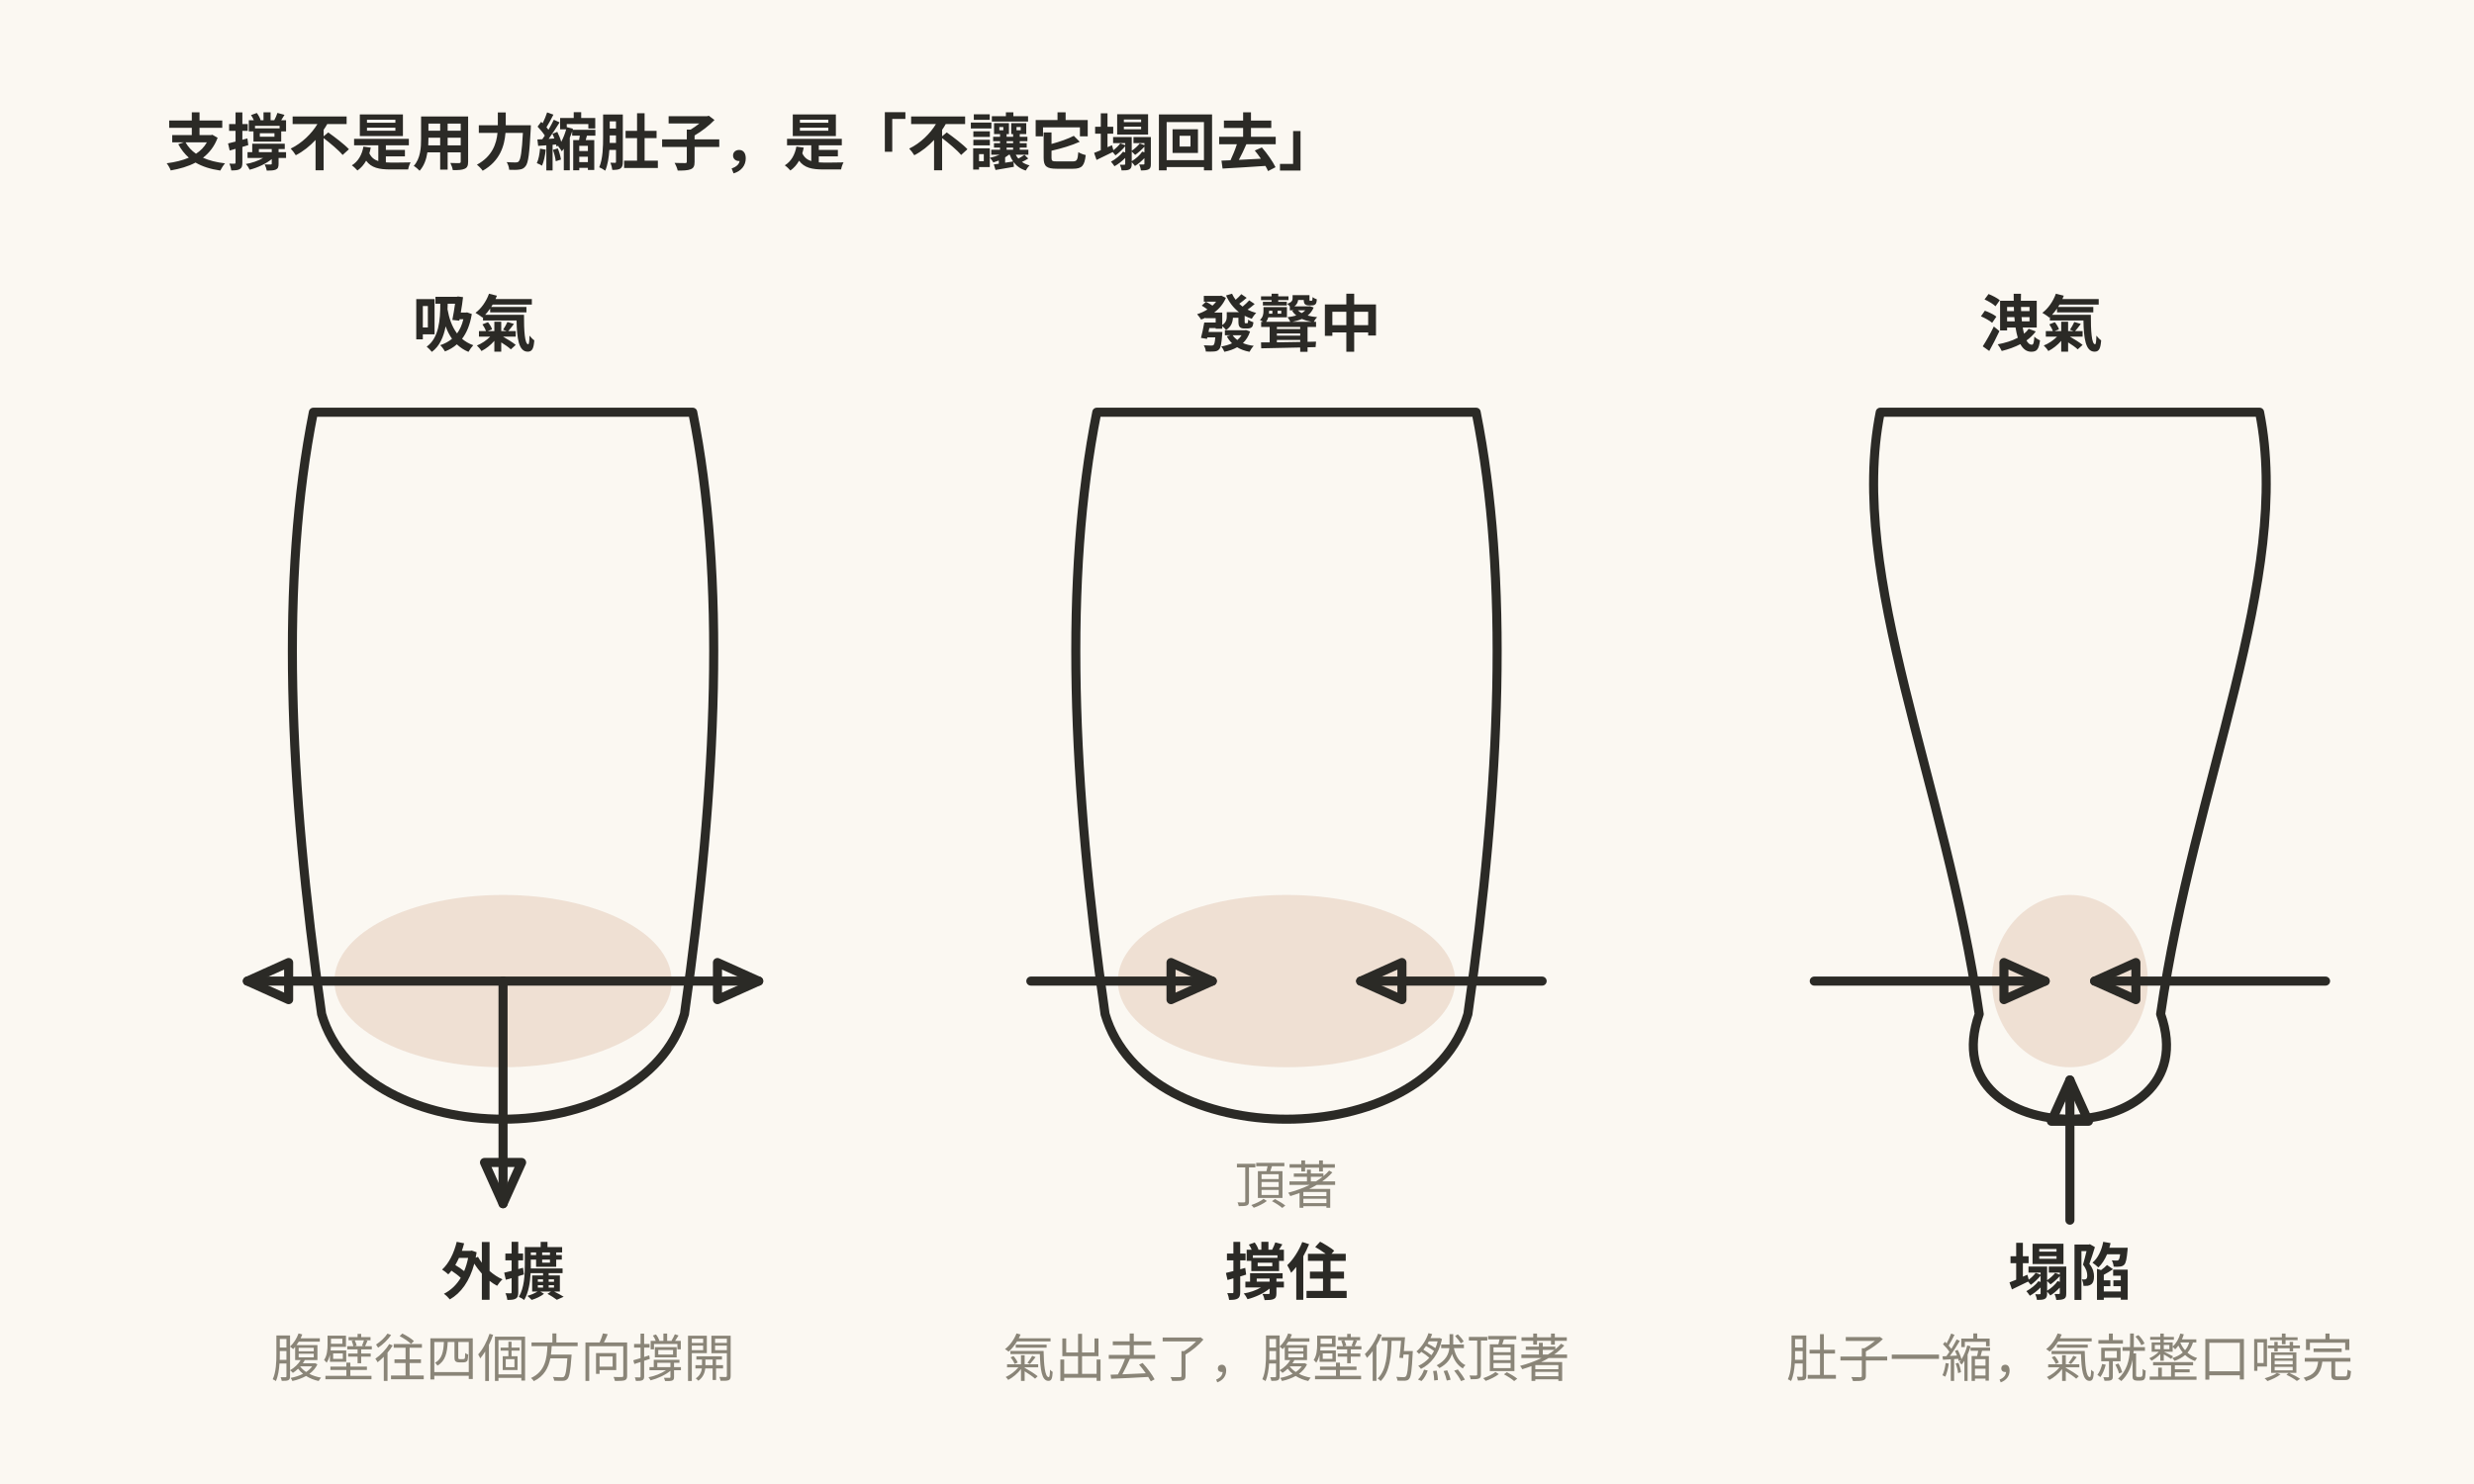
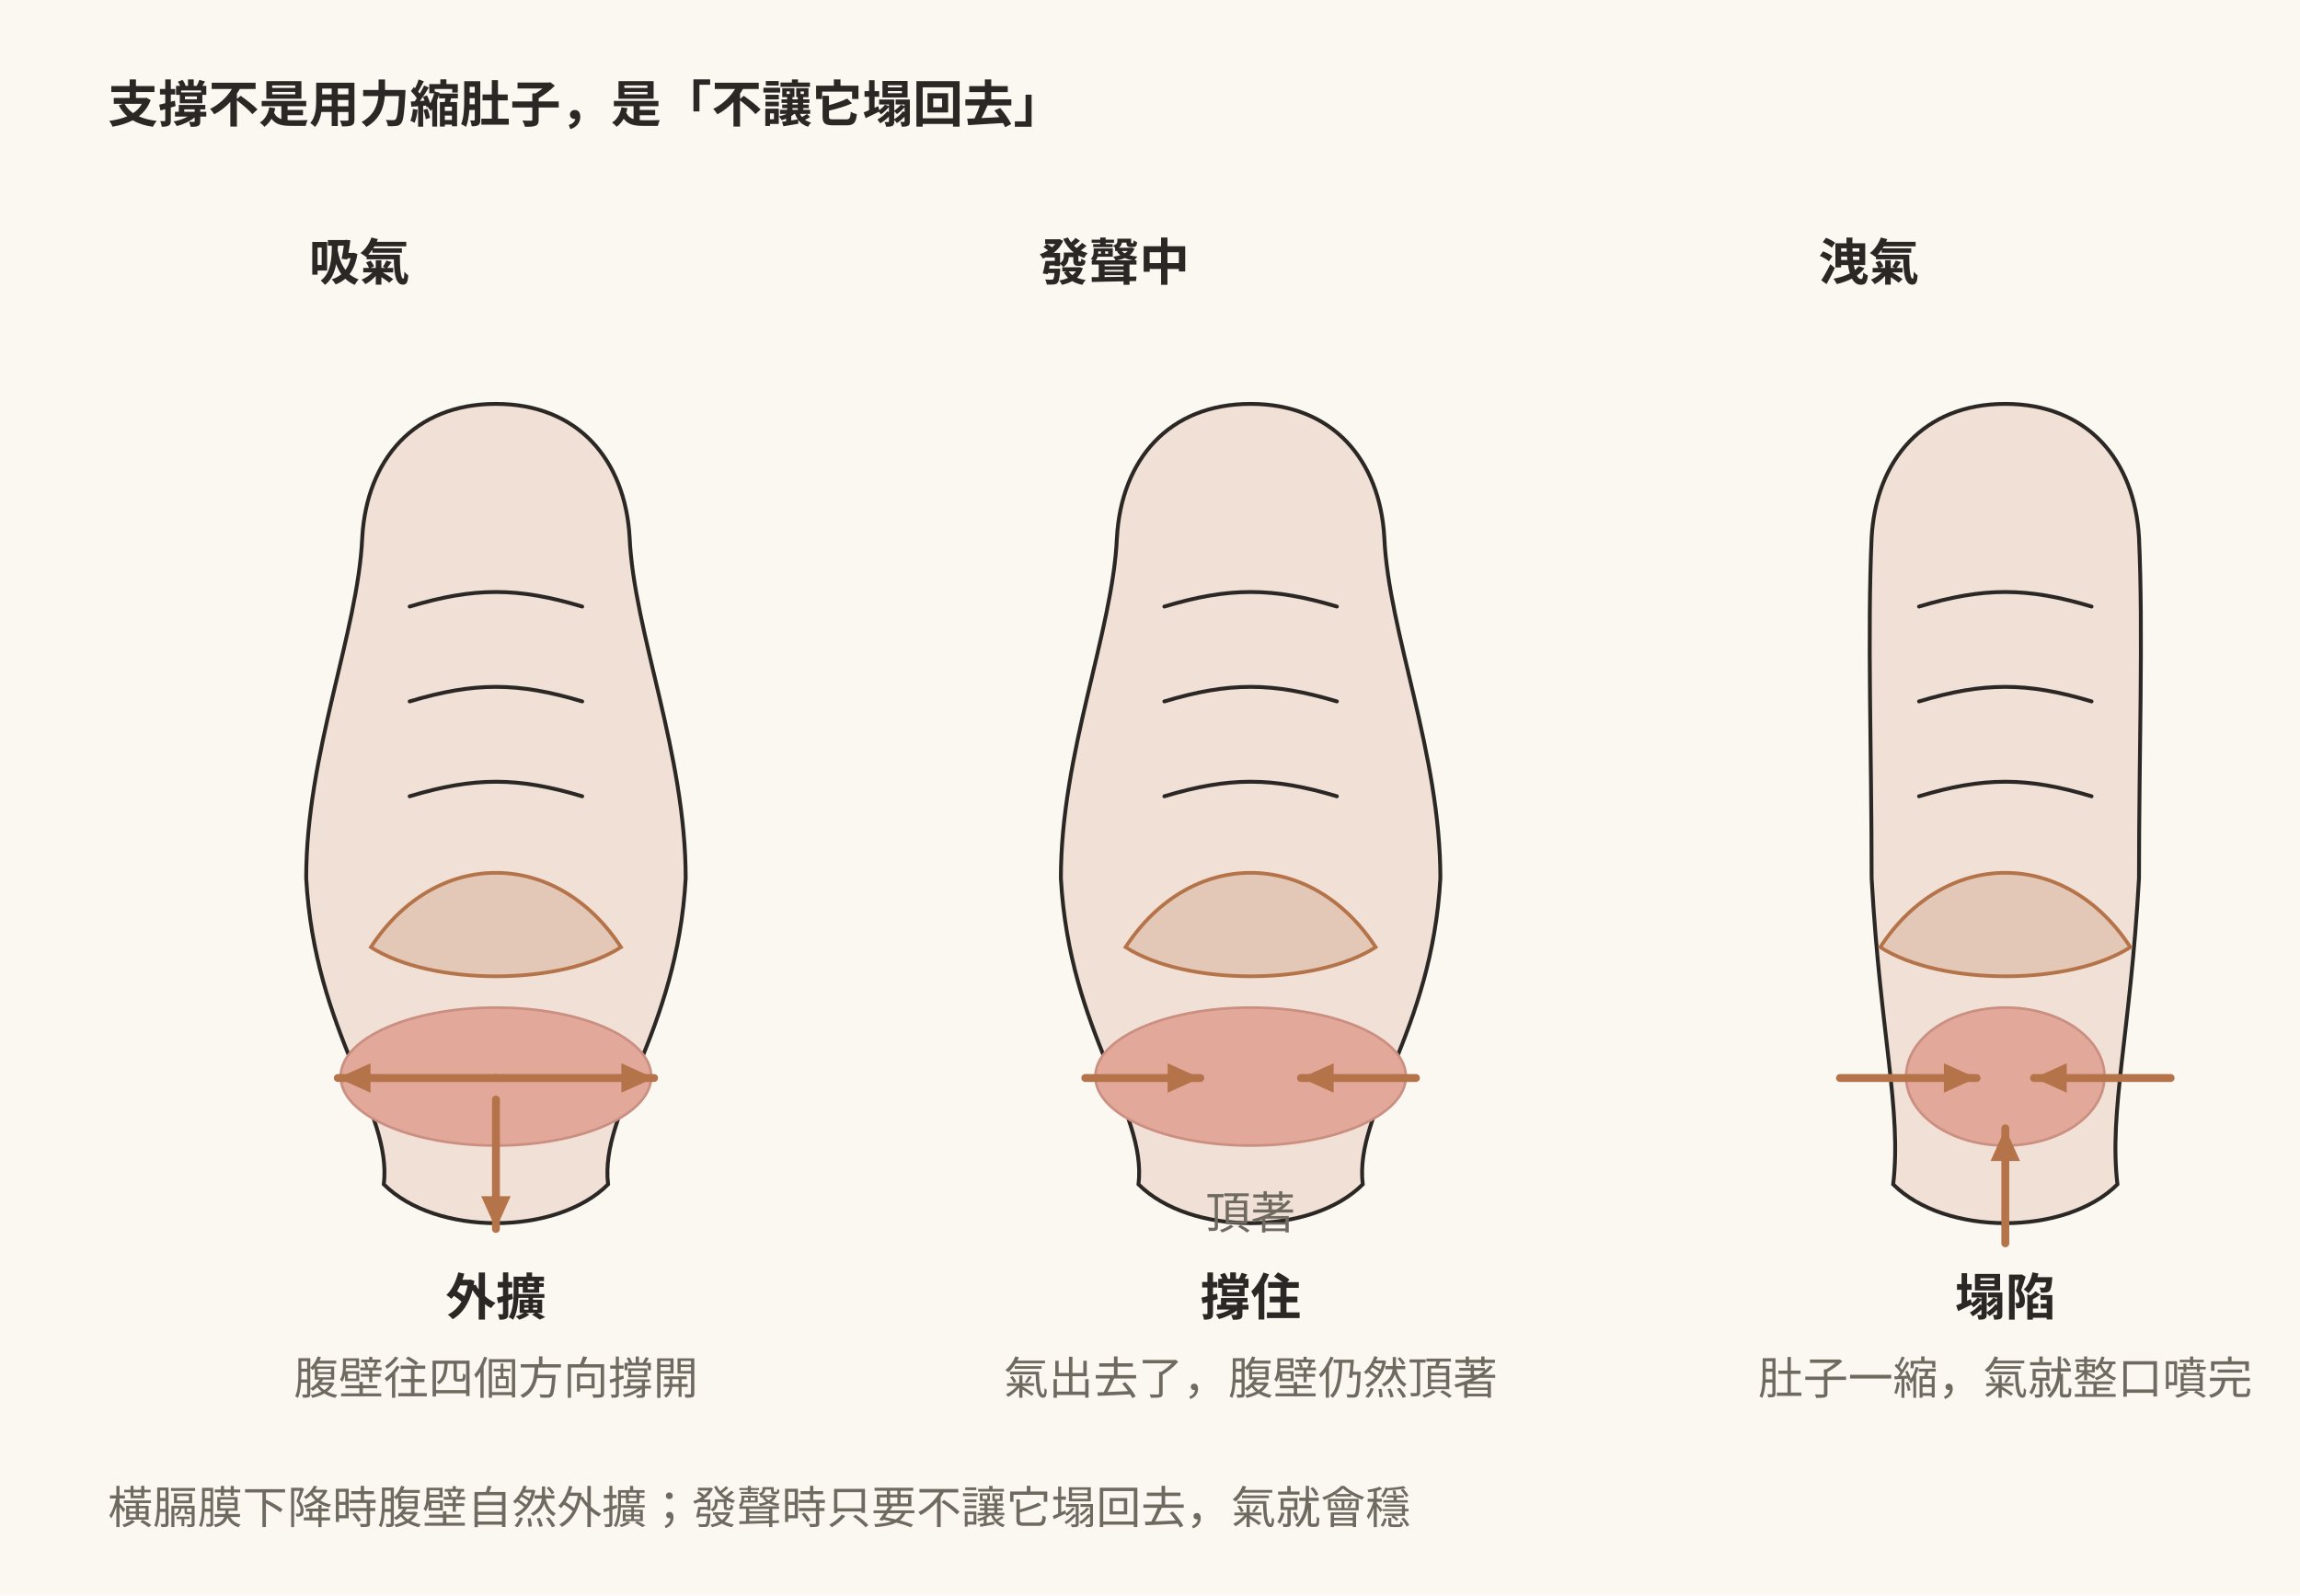
- <svg xmlns="http://www.w3.org/2000/svg" viewBox="0 0 600 360" role="img" aria-label="丹田支撐：吸氣時腹壁外撐，發聲時保持撐住">
-   <rect width="600" height="360" fill="#fbf8f2" />
+ <svg xmlns="http://www.w3.org/2000/svg" viewBox="0 0 640 444" role="img" aria-label="丹田支撐：吸氣時腹壁外擴，發聲時保持撐住">
+   <rect width="640" height="444" fill="#fbf8f2" />
  <style>
-     .ink { fill: none; stroke: #2b2a26; stroke-width: 2.2; stroke-linecap: round; stroke-linejoin: round; }
-     .thin { fill: none; stroke: #8a8578; stroke-width: 1.4; stroke-dasharray: 5 5; }
+     .out   { fill: none; stroke: #2a2724; stroke-width: 1.8; stroke-linejoin: round; stroke-linecap: round; }
+     .lead  { fill: none; stroke: #2a2724; stroke-width: .9; }
+     .dot   { fill: #2a2724; }
+     .skin  { fill: #f1e0d6; stroke: #2a2724; stroke-width: 1.8; }
+     .muc   { fill: #e2a99b; stroke: #cb8f82; stroke-width: 1.2; }
+     .muc2  { fill: #cb8f82; stroke: #2a2724; stroke-width: 1.4; }
+     .cart  { fill: #d5d5c2; stroke: #2a2724; stroke-width: 1.5; }
+     .bone  { fill: #ece6d8; stroke: #2a2724; stroke-width: 1.4; }
+     .air   { fill: #d5e5e7; stroke: #2a2724; stroke-width: 1.3; }
+     .fold  { fill: #f6f3ea; stroke: #c9c1ac; stroke-width: 1.6; }
+     .musc  { fill: #cf8f88; stroke: #2a2724; stroke-width: 1.1; }
+     .hl    { fill: #b5734a; fill-opacity: .22; stroke: #b5734a; stroke-width: 1.7; }
+     .hl2   { fill: #7d9b76; fill-opacity: .22; stroke: #7d9b76; stroke-width: 1.7; }
+     .ink   { fill: none; stroke: #2a2724; stroke-width: 1.8; stroke-linejoin: round; stroke-linecap: round; }
+     .ave   { fill: none; stroke: #b5734a; stroke-width: 2.2; stroke-linejoin: round; stroke-linecap: round; }
+     .ave2  { fill: none; stroke: #7d9b76; stroke-width: 2.2; stroke-linejoin: round; stroke-linecap: round; }
+     .thin  { fill: none; stroke: #d8d0c2; stroke-width: 1.3; stroke-dasharray: 5 5; }
+     .lbl   { font-family: 'Noto Sans TC','PingFang TC',system-ui,sans-serif; font-size: 14px; fill: #2a2724; }
+     .lbl-s { font-family: 'Noto Sans TC','PingFang TC',system-ui,sans-serif; font-size: 12px; fill: #6f6a60; }
+     .lbl-b { font-family: 'Noto Sans TC','PingFang TC',system-ui,sans-serif; font-size: 14px; fill: #2a2724; font-weight: 700; }
+ 
    .grid { fill: none; stroke: #d8d0c2; stroke-width: 1.2; }
    .fill { fill: #b5734a; opacity: .18; stroke: #b5734a; stroke-width: 1.8; }
    .fill2 { fill: #7d9b76; opacity: .18; stroke: #7d9b76; stroke-width: 1.8; }
    .solid { fill: #b5734a; opacity: .85; }
    .solid2 { fill: #7d9b76; opacity: .85; }
-     .lbl { font-family: 'Noto Serif TC', 'Songti TC', 'PingFang TC', serif; font-size: 15px; fill: #2b2a26; }
-     .lbl-s { font-family: 'Noto Serif TC', 'Songti TC', 'PingFang TC', serif; font-size: 12.5px; fill: #8a8578; }
-     .lbl-b { font-family: 'Noto Serif TC', 'Songti TC', 'PingFang TC', serif; font-size: 15px; fill: #2b2a26; font-weight: 700; }
+     .lbl-s { font-size: 12.5px; }
  </style>
-   <text class="lbl-b" x="40" y="40">支撐不是用力縮肚子，是「不讓它塌回去」</text>
-   <text class="lbl-b" x="100" y="84">吸氣</text>
-   <path class="ink" d="M76 100 C68 140 70 190 78 246 C88 280 156 280 166 246 C174 190 176 140 168 100 Z" />
-   <ellipse class="fill" cx="122" cy="238" rx="40" ry="20" />
-   <path class="ink" d="M122 238 L60 238" />
-   <path class="ink" d="M60 238 L70.0 233.5 L70.0 242.5 Z" fill="#2b2a26" />
-   <path class="ink" d="M122 238 L184 238" />
-   <path class="ink" d="M184 238 L174.0 242.5 L174.0 233.5 Z" fill="#2b2a26" />
-   <path class="ink" d="M122 238 L122 292" />
-   <path class="ink" d="M122 292 L117.5 282.0 L126.5 282.0 Z" fill="#2b2a26" />
-   <text class="lbl-b" x="122" y="314" text-anchor="middle">外擴</text>
-   <text class="lbl-s" x="122" y="334" text-anchor="middle">腹壁往四個方向撐開</text>
-   <text class="lbl-b" x="290" y="84">發聲中</text>
-   <path class="ink" d="M266 100 C258 140 260 190 268 246 C278 280 346 280 356 246 C364 190 366 140 358 100 Z" />
-   <ellipse class="fill" cx="312" cy="238" rx="40" ry="20" />
-   <path class="ink" d="M250 238 L294 238" />
-   <path class="ink" d="M294 238 L284.0 242.5 L284.0 233.5 Z" fill="#2b2a26" />
-   <path class="ink" d="M374 238 L330 238" />
-   <path class="ink" d="M330 238 L340.0 233.5 L340.0 242.5 Z" fill="#2b2a26" />
-   <text class="lbl-s" x="312" y="292" text-anchor="middle">頂著</text>
-   <text class="lbl-b" x="312" y="314" text-anchor="middle">撐住</text>
-   <text class="lbl-s" x="312" y="334" text-anchor="middle">氣出去了，腹壁仍然頂著</text>
-   <text class="lbl-b" x="480" y="84">洩氣</text>
-   <path class="ink" d="M456 100 C448 140 472 190 480 246 C468 280 536 280 524 246 C532 190 556 140 548 100 Z" />
-   <ellipse class="fill" cx="502" cy="238" rx="18" ry="20" />
-   <path class="ink" d="M440 238 L496 238" />
-   <path class="ink" d="M496 238 L486.0 242.5 L486.0 233.5 Z" fill="#2b2a26" />
-   <path class="ink" d="M564 238 L508 238" />
-   <path class="ink" d="M508 238 L518.0 233.5 L518.0 242.5 Z" fill="#2b2a26" />
-   <path class="ink" d="M502 296 L502 262" />
-   <path class="ink" d="M502 262 L506.5 272.0 L497.5 272.0 Z" fill="#2b2a26" />
-   <text class="lbl-b" x="502" y="314" text-anchor="middle">塌陷</text>
-   <text class="lbl-s" x="502" y="334" text-anchor="middle">肚子一縮，氣就整口噴完</text>
+   <text class="lbl-b" x="30" y="34">支撐不是用力縮肚子，是「不讓它塌回去」</text>
+   <text class="lbl-b" x="100" y="78" text-anchor="middle">吸氣</text>
+   <g transform="translate(30,86) scale(0.6)">
+     <path class="skin" d="M180 44 C142 44 120 70 118 106 C116 150 92 206 92 264 C96 336 132 372 128 406 C152 430 208 430 232 406 C228 372 264 336 268 264 C268 206 244 150 242 106 C240 70 218 44 180 44 Z" />
+     <path class="ink" d="M140 138 C170 129 190 129 220 138" />
+     <path class="ink" d="M140 182 C170 173 190 173 220 182" />
+     <path class="ink" d="M140 226 C170 217 190 217 220 226" />
+     <path class="hl" d="M122 296 C152 250 208 250 238 296 C210 314 150 314 122 296 Z" />
+     <ellipse class="muc" cx="180" cy="356" rx="72" ry="32" />
+   </g>
+   <path class="ave" d="M138 300 L94 300" />
+   <path d="M94 300 L103.1 295.9 L103.1 304.1 Z" fill="#b5734a" stroke="none" />
+   <path class="ave" d="M138 300 L182 300" />
+   <path d="M182 300 L172.9 304.1 L172.9 295.9 Z" fill="#b5734a" stroke="none" />
+   <path class="ave" d="M138 306 L138 342" />
+   <path d="M138 342 L133.9 332.9 L142.1 332.9 Z" fill="#b5734a" stroke="none" />
+   <text class="lbl-b" x="138" y="366" text-anchor="middle">外擴</text>
+   <text class="lbl-s" x="138" y="388" text-anchor="middle">腹壁往四個方向撐開</text>
+   <text class="lbl-b" x="310" y="78" text-anchor="middle">發聲中</text>
+   <g transform="translate(240,86) scale(0.6)">
+     <path class="skin" d="M180 44 C142 44 120 70 118 106 C116 150 92 206 92 264 C96 336 132 372 128 406 C152 430 208 430 232 406 C228 372 264 336 268 264 C268 206 244 150 242 106 C240 70 218 44 180 44 Z" />
+     <path class="ink" d="M140 138 C170 129 190 129 220 138" />
+     <path class="ink" d="M140 182 C170 173 190 173 220 182" />
+     <path class="ink" d="M140 226 C170 217 190 217 220 226" />
+     <path class="hl" d="M122 296 C152 250 208 250 238 296 C210 314 150 314 122 296 Z" />
+     <ellipse class="muc" cx="180" cy="356" rx="72" ry="32" />
+   </g>
+   <path class="ave" d="M302 300 L334 300" />
+   <path d="M334 300 L324.9 304.1 L324.9 295.9 Z" fill="#b5734a" stroke="none" />
+   <path class="ave" d="M394 300 L362 300" />
+   <path d="M362 300 L371.1 295.9 L371.1 304.1 Z" fill="#b5734a" stroke="none" />
+   <text class="lbl-s" x="348" y="342" text-anchor="middle">頂著</text>
+   <text class="lbl-b" x="348" y="366" text-anchor="middle">撐住</text>
+   <text class="lbl-s" x="348" y="388" text-anchor="middle">氣出去了，腹壁仍然頂著</text>
+   <text class="lbl-b" x="520" y="78" text-anchor="middle">洩氣</text>
+   <g transform="translate(450,86) scale(0.6)">
+     <path class="skin" d="M180 44 C142 44 120 70 118 106 C116 150 118 206 118 264 C122 336 132 372 128 406 C152 430 208 430 232 406 C228 372 238 336 242 264 C242 206 244 150 242 106 C240 70 218 44 180 44 Z" />
+     <path class="ink" d="M140 138 C170 129 190 129 220 138" />
+     <path class="ink" d="M140 182 C170 173 190 173 220 182" />
+     <path class="ink" d="M140 226 C170 217 190 217 220 226" />
+     <path class="hl" d="M122 296 C152 250 208 250 238 296 C210 314 150 314 122 296 Z" />
+     <ellipse class="muc" cx="180" cy="356" rx="46" ry="32" />
+   </g>
+   <path class="ave" d="M512 300 L550 300" />
+   <path d="M550 300 L540.9 304.1 L540.9 295.9 Z" fill="#b5734a" stroke="none" />
+   <path class="ave" d="M604 300 L566 300" />
+   <path d="M566 300 L575.1 295.9 L575.1 304.1 Z" fill="#b5734a" stroke="none" />
+   <path class="ave" d="M558 346 L558 314" />
+   <path d="M558 314 L562.1 323.1 L553.9 323.1 Z" fill="#b5734a" stroke="none" />
+   <text class="lbl-b" x="558" y="366" text-anchor="middle">塌陷</text>
+   <text class="lbl-s" x="558" y="388" text-anchor="middle">肚子一縮，氣就整口噴完</text>
+   <text class="lbl-s" x="30" y="424">橫膈膜下降時腹壁自然外擴；發聲時只要不讓它塌回去，氣就會穩</text>
</svg>
